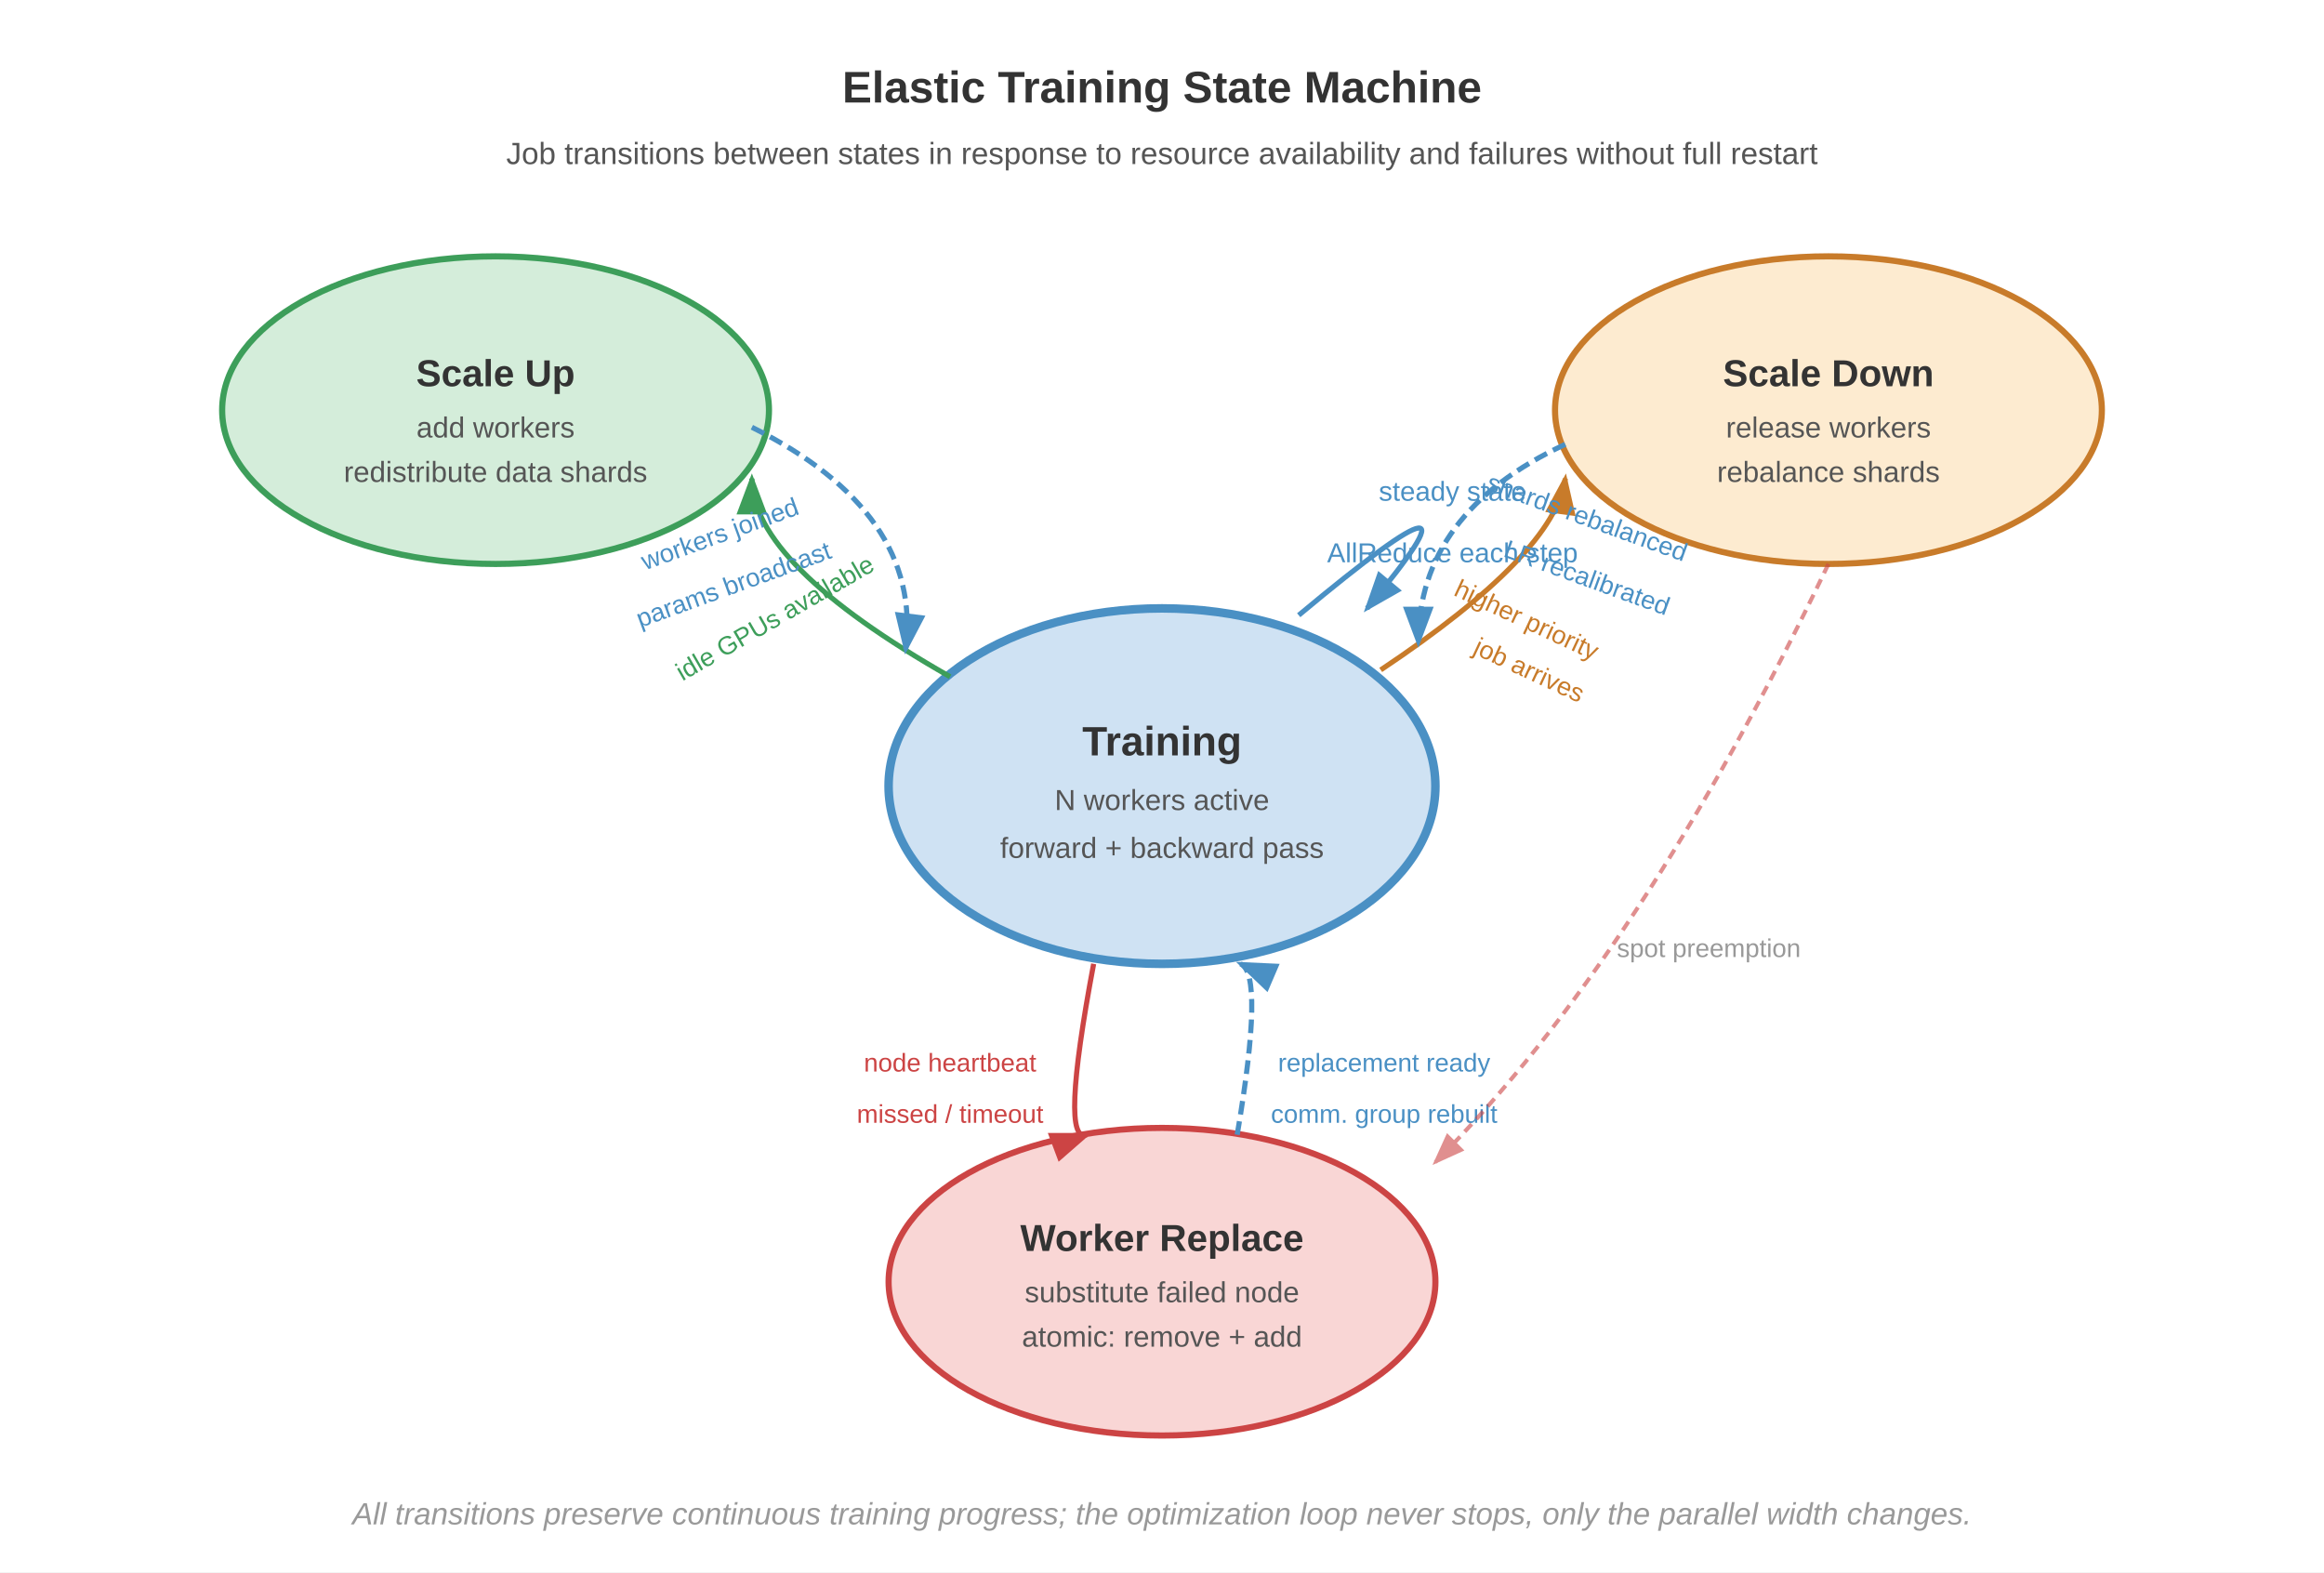
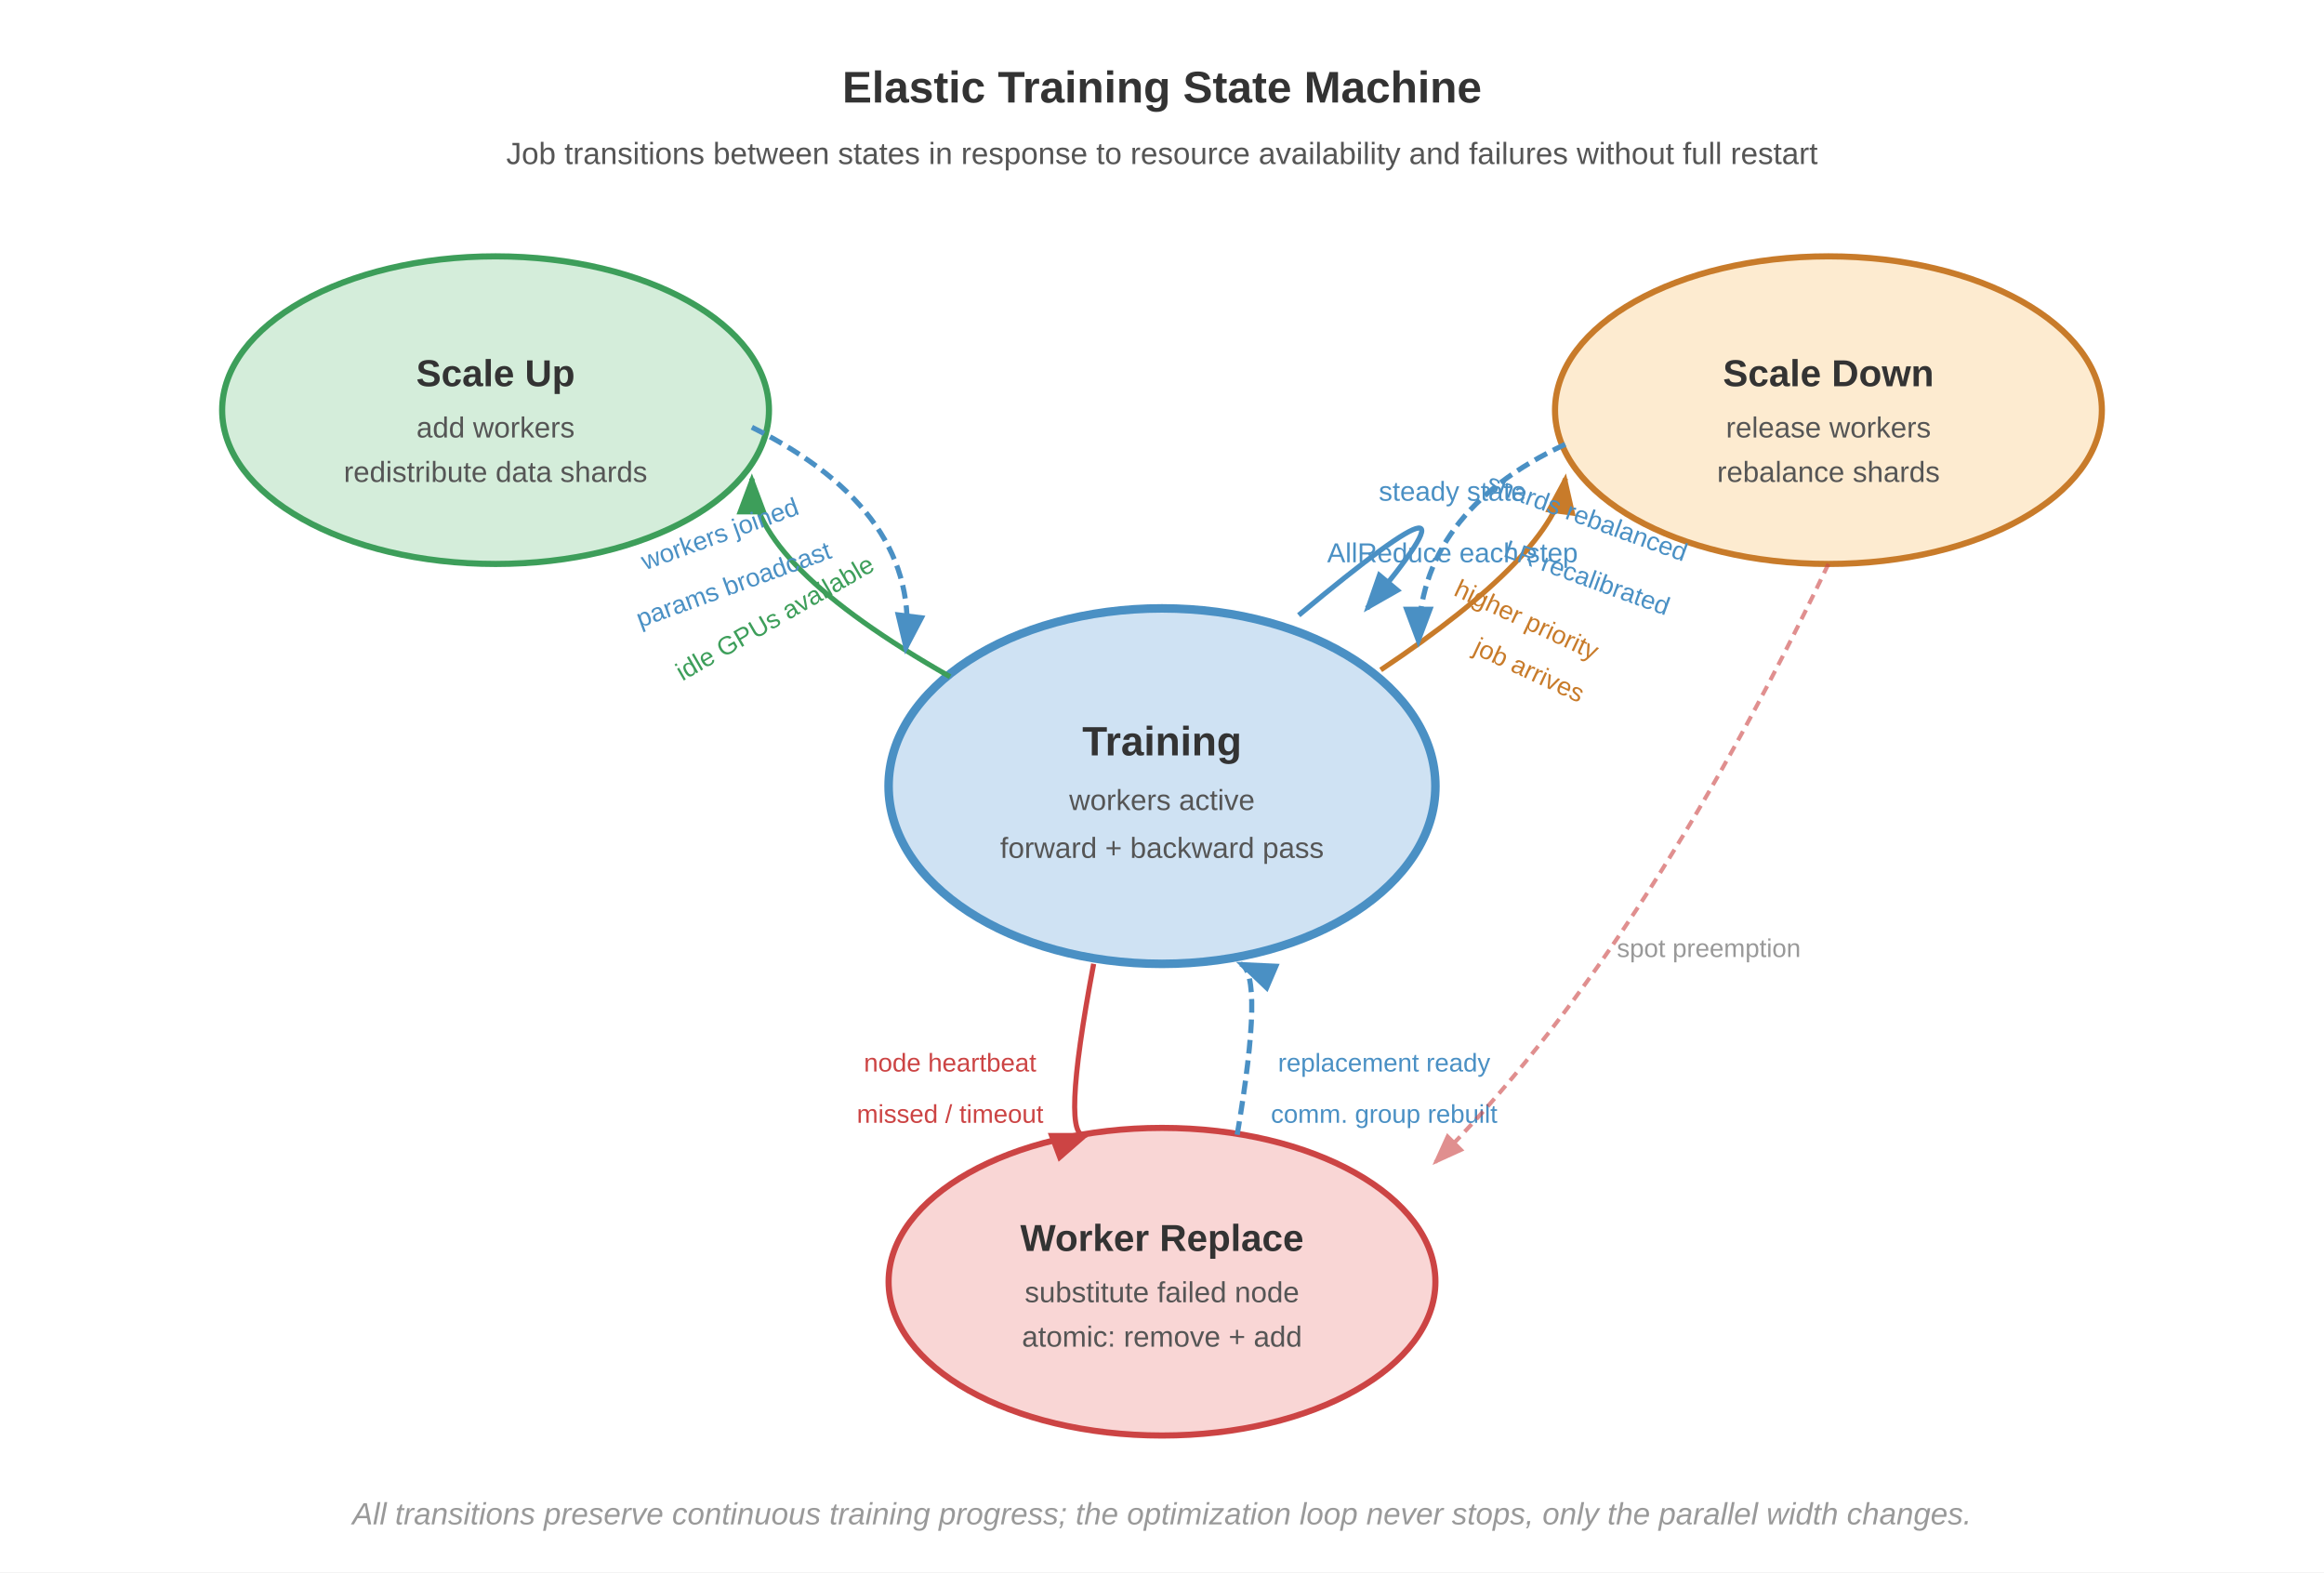
<svg xmlns="http://www.w3.org/2000/svg" font-family="Arial, Helvetica, sans-serif" viewBox="0 0 680 460">
  <rect width="680" height="460" fill="#fff" />
  <defs>
    <marker id="arrow" markerWidth="8" markerHeight="6" refX="7" refY="3" orient="auto">
      <path d="M0,0 L8,3 L0,6 Z" fill="#555" />
    </marker>
    <marker id="arrow-blue" markerWidth="8" markerHeight="6" refX="7" refY="3" orient="auto">
      <path d="M0,0 L8,3 L0,6 Z" fill="#4a90c4" />
    </marker>
    <marker id="arrow-green" markerWidth="8" markerHeight="6" refX="7" refY="3" orient="auto">
      <path d="M0,0 L8,3 L0,6 Z" fill="#3d9e5a" />
    </marker>
    <marker id="arrow-orange" markerWidth="8" markerHeight="6" refX="7" refY="3" orient="auto">
      <path d="M0,0 L8,3 L0,6 Z" fill="#c87b2a" />
    </marker>
    <marker id="arrow-red" markerWidth="8" markerHeight="6" refX="7" refY="3" orient="auto">
      <path d="M0,0 L8,3 L0,6 Z" fill="#c44" />
    </marker>
  </defs>
  <text x="340" y="30" text-anchor="middle" font-size="13" font-weight="700" fill="#333">Elastic Training State Machine</text>
  <text x="340" y="48" text-anchor="middle" font-size="9" font-weight="400" fill="#555">Job transitions between states in response to resource availability and failures without full restart</text>
  <ellipse cx="340" cy="230" rx="80" ry="52" fill="#cfe2f3" stroke="#4a90c4" stroke-width="2.5" />
  <text x="340" y="221" text-anchor="middle" font-size="12" font-weight="700" fill="#333">Training</text>
-   <text x="340" y="237" text-anchor="middle" font-size="8.5" font-weight="400" fill="#555">N workers active</text>
+   <text x="340" y="237" text-anchor="middle" font-size="8.5" font-weight="400" fill="#555">workers active</text>
  <text x="340" y="251" text-anchor="middle" font-size="8.5" font-weight="400" fill="#555">forward + backward pass</text>
  <path d="M380,180 Q440,130 400,178" fill="none" stroke="#4a90c4" stroke-width="1.5" marker-end="url(#arrow-blue)" />
  <text x="425" y="146.5" text-anchor="middle" font-size="8" font-weight="400" fill="#4a90c4">steady state</text>
  <text x="425" y="164.5" text-anchor="middle" font-size="8" font-weight="400" fill="#4a90c4">AllReduce each step</text>
  <ellipse cx="145" cy="120" rx="80" ry="45" fill="#d4edda" stroke="#3d9e5a" stroke-width="1.8" />
  <text x="145" y="113" text-anchor="middle" font-size="11" font-weight="700" fill="#333">Scale Up</text>
  <text x="145" y="128" text-anchor="middle" font-size="8.5" font-weight="400" fill="#555">add workers</text>
  <text x="145" y="141" text-anchor="middle" font-size="8.5" font-weight="400" fill="#555">redistribute data shards</text>
  <path d="M278,198 Q220,165 220,140" fill="none" stroke="#3d9e5a" stroke-width="1.5" marker-end="url(#arrow-green)" />
  <text x="228" y="183" text-anchor="middle" font-size="7.5" font-weight="400" fill="#3d9e5a" transform="rotate(-30,228,183)">idle GPUs available</text>
  <path d="M220,125 Q270,150 265,190" fill="none" stroke="#4a90c4" stroke-width="1.5" stroke-dasharray="4,2" marker-end="url(#arrow-blue)" />
  <text x="212" y="158.5" text-anchor="middle" font-size="7.5" font-weight="400" fill="#4a90c4" transform="rotate(-20,212,160)">workers joined</text>
  <text x="215" y="173.5" text-anchor="middle" font-size="7.5" font-weight="400" fill="#4a90c4" transform="rotate(-20,215,172)">params broadcast</text>
  <ellipse cx="535" cy="120" rx="80" ry="45" fill="#fdebd0" stroke="#c87b2a" stroke-width="1.8" />
  <text x="535" y="113" text-anchor="middle" font-size="11" font-weight="700" fill="#333">Scale Down</text>
  <text x="535" y="128" text-anchor="middle" font-size="8.5" font-weight="400" fill="#555">release workers</text>
  <text x="535" y="141" text-anchor="middle" font-size="8.5" font-weight="400" fill="#555">rebalance shards</text>
  <path d="M404,196 Q455,162 458,140" fill="none" stroke="#c87b2a" stroke-width="1.5" marker-end="url(#arrow-orange)" />
  <text x="445" y="183.5" text-anchor="middle" font-size="7.5" font-weight="400" fill="#c87b2a" transform="rotate(25,445,185)">higher priority</text>
  <text x="447" y="198.5" text-anchor="middle" font-size="7.5" font-weight="400" fill="#c87b2a" transform="rotate(25,447,197)">job arrives</text>
  <path d="M458,130 Q415,150 415,188" fill="none" stroke="#4a90c4" stroke-width="1.5" stroke-dasharray="4,2" marker-end="url(#arrow-blue)" />
  <text x="462" y="153.5" text-anchor="middle" font-size="7.5" font-weight="400" fill="#4a90c4" transform="rotate(20,462,158)">shards rebalanced</text>
  <text x="464" y="171.5" text-anchor="middle" font-size="7.5" font-weight="400" fill="#4a90c4" transform="rotate(20,464,170)">LR recalibrated</text>
  <ellipse cx="340" cy="375" rx="80" ry="45" fill="#f9d6d5" stroke="#c44" stroke-width="1.8" />
  <text x="340" y="366" text-anchor="middle" font-size="11" font-weight="700" fill="#333">Worker Replace</text>
  <text x="340" y="381" text-anchor="middle" font-size="8.5" font-weight="400" fill="#555">substitute failed node</text>
  <text x="340" y="394" text-anchor="middle" font-size="8.5" font-weight="400" fill="#555">atomic: remove + add</text>
  <path d="M320,282 Q310,335 318,332" fill="none" stroke="#c44" stroke-width="1.5" marker-end="url(#arrow-red)" />
  <text x="278" y="313.5" text-anchor="middle" font-size="7.5" font-weight="400" fill="#c44">node heartbeat</text>
  <text x="278" y="328.5" text-anchor="middle" font-size="7.5" font-weight="400" fill="#c44">missed / timeout</text>
  <path d="M362,332 Q370,285 363,282" fill="none" stroke="#4a90c4" stroke-width="1.5" stroke-dasharray="4,2" marker-end="url(#arrow-blue)" />
  <text x="405" y="313.5" text-anchor="middle" font-size="7.5" font-weight="400" fill="#4a90c4">replacement ready</text>
  <text x="405" y="328.5" text-anchor="middle" font-size="7.5" font-weight="400" fill="#4a90c4">comm. group rebuilt</text>
  <path d="M535,165 Q480,280 420,340" fill="none" stroke="#c44" stroke-width="1.2" stroke-dasharray="3,2" opacity="0.6" marker-end="url(#arrow-red)" />
  <text x="500" y="280" text-anchor="middle" font-size="7.5" font-weight="400" fill="#999">spot preemption</text>
  <text x="340" y="446" text-anchor="middle" font-size="9" font-weight="400" fill="#999" font-style="italic">All transitions preserve continuous training progress; the optimization loop never stops, only the parallel width changes.</text>
</svg>
